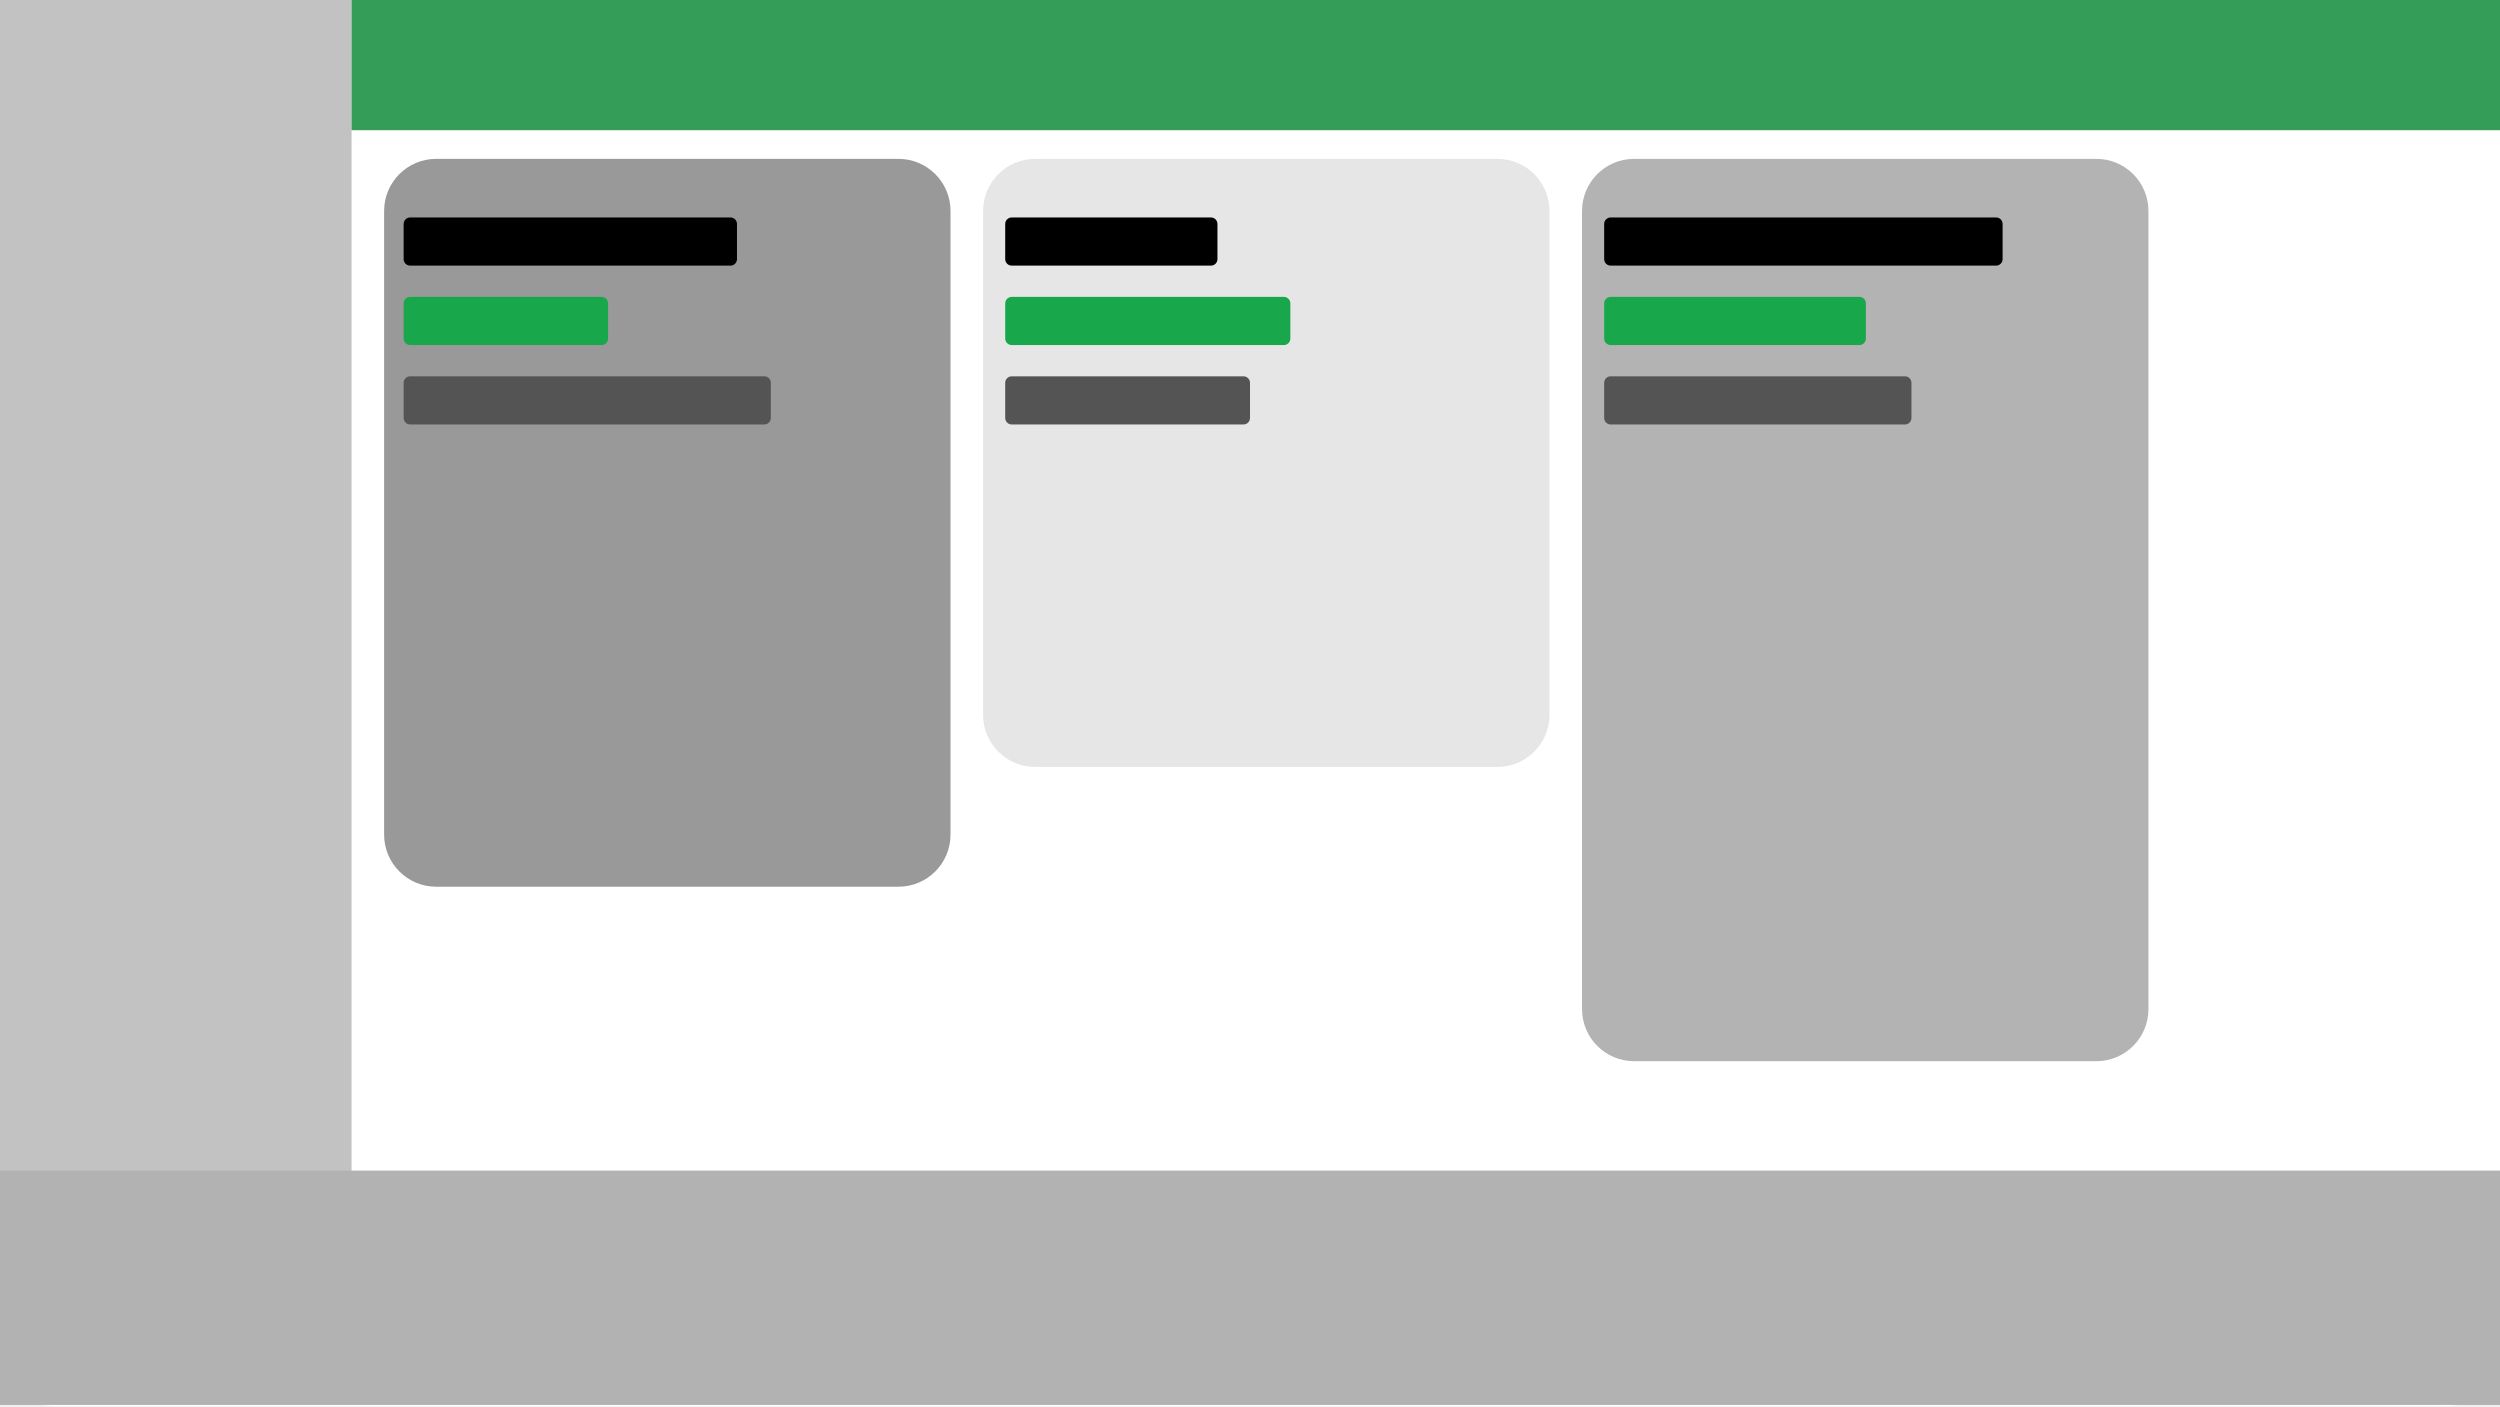
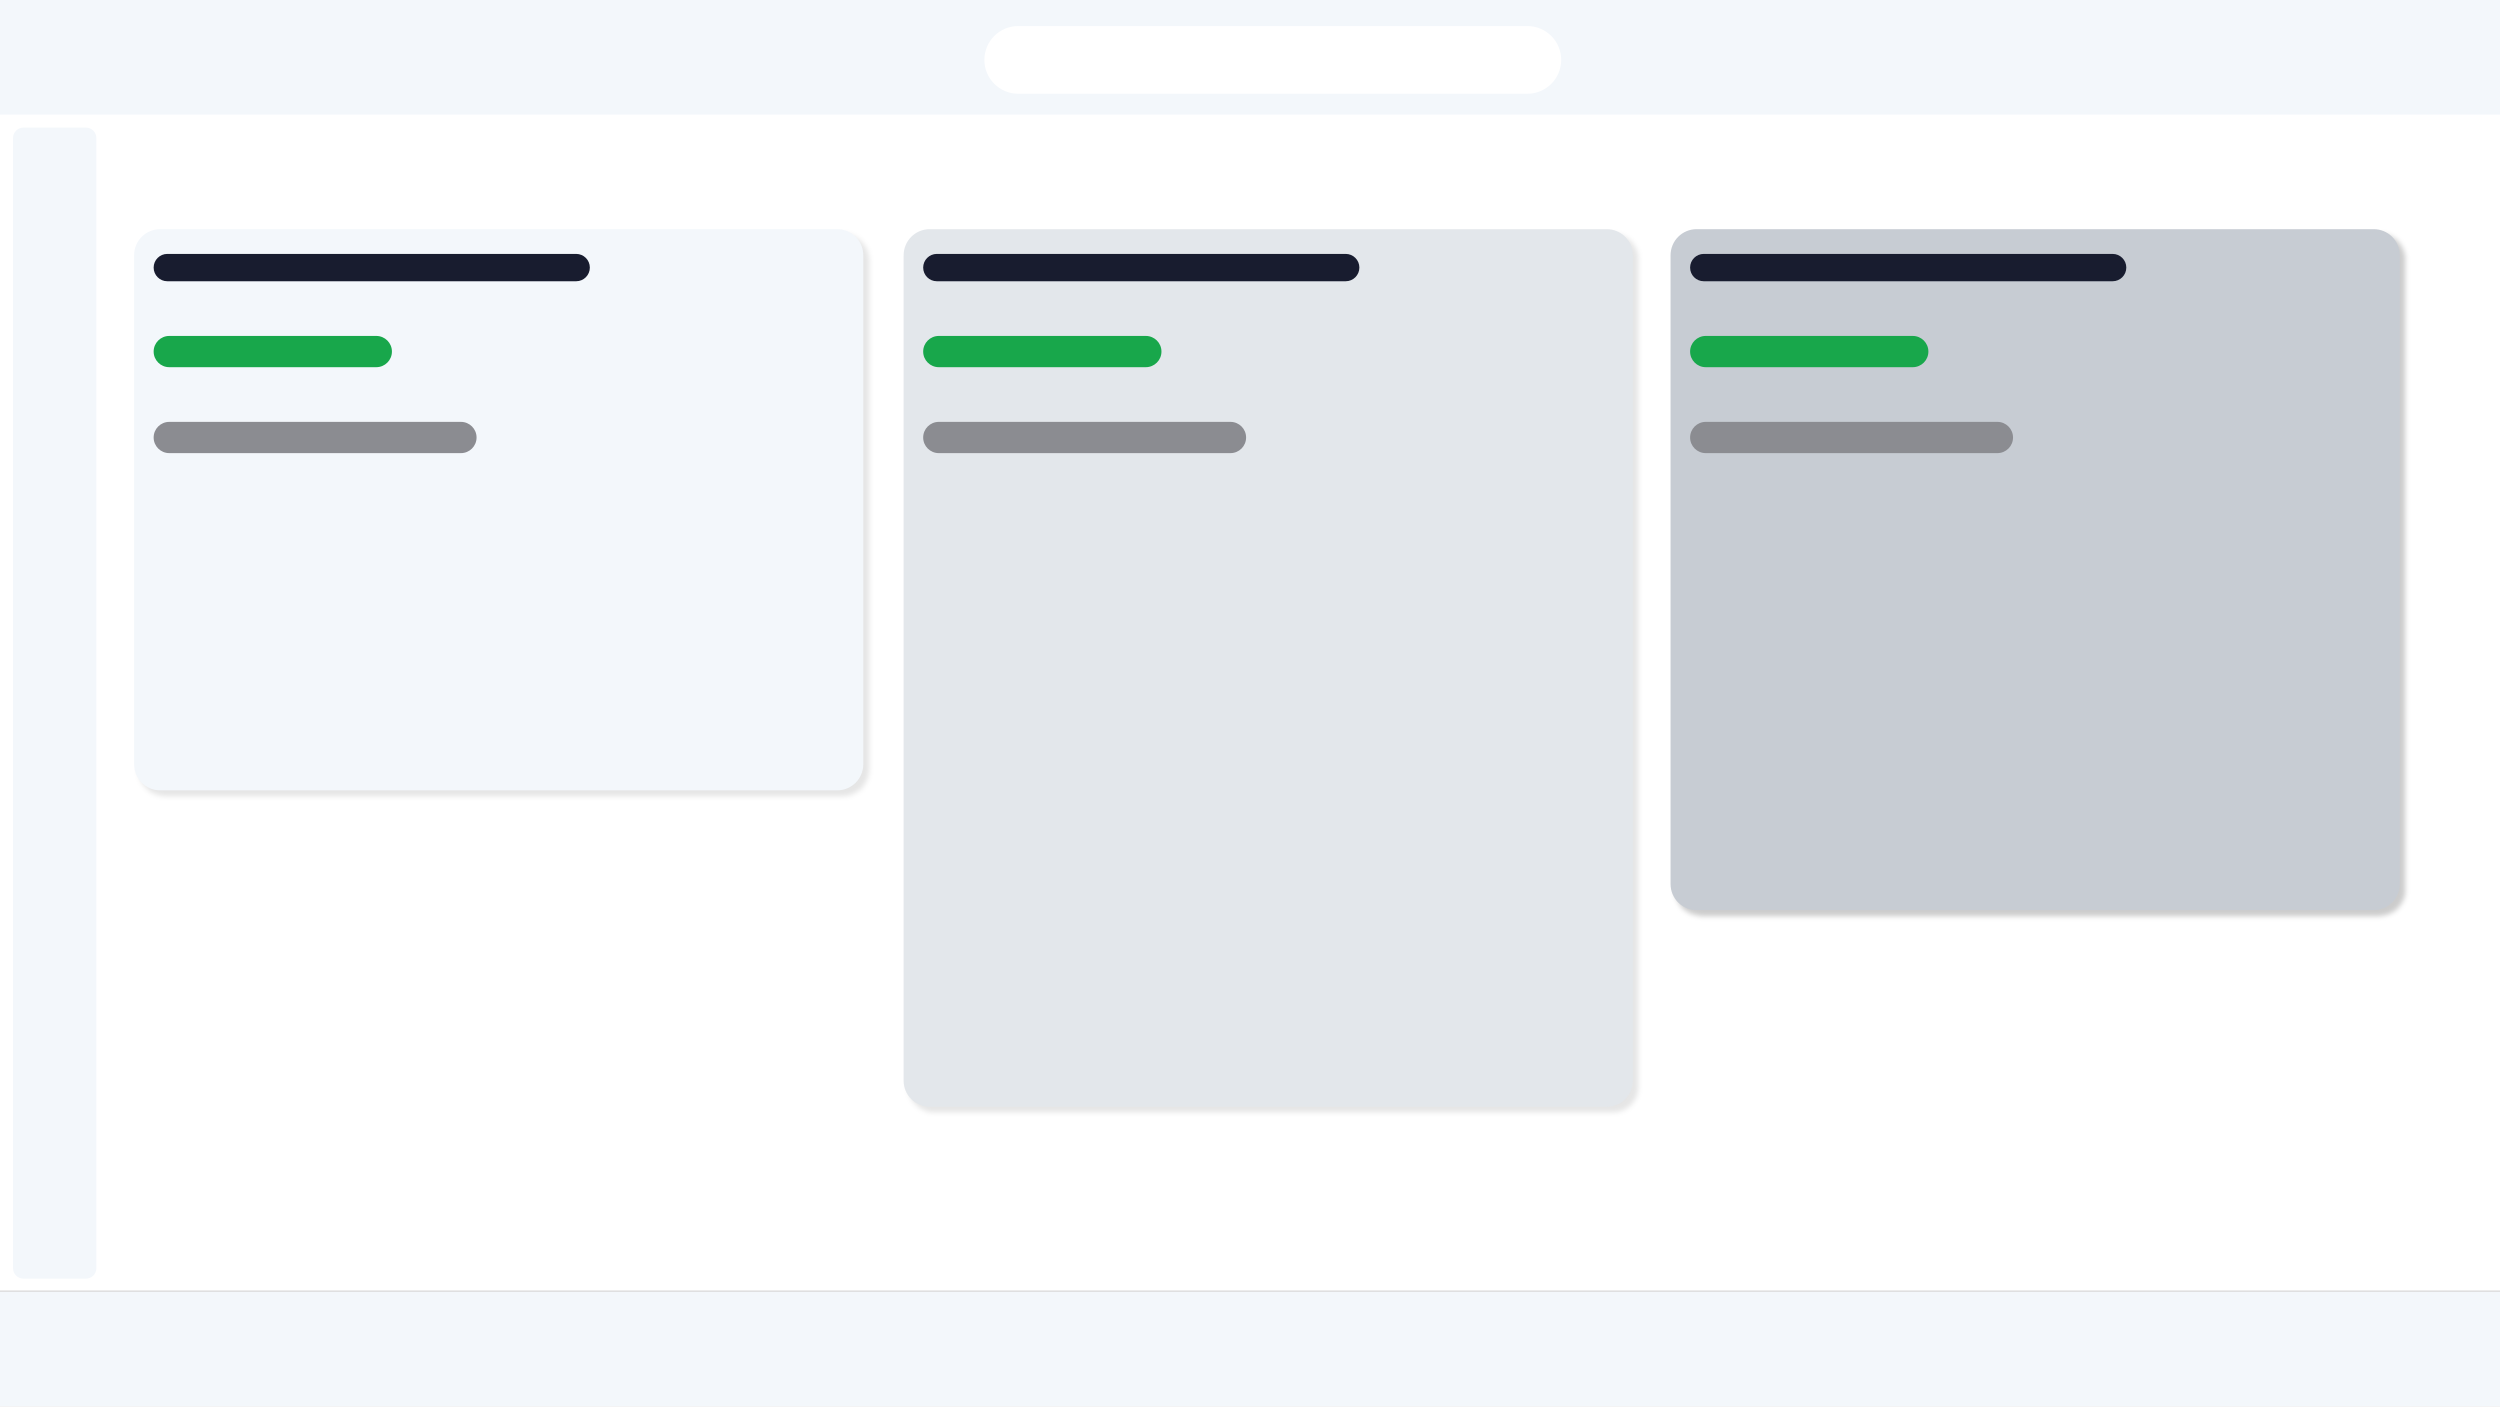
- <svg xmlns="http://www.w3.org/2000/svg" width="1920" height="1080" viewBox="0 0 1920 1080">
-   <defs>
-     <clipPath id="b">
-       <rect width="1920" height="1080" />
-     </clipPath>
-   </defs>
-   <g id="a" clip-path="url(#b)">
-     <rect width="1920" height="1080" rx="42" fill="#fff" />
-     <rect width="270" height="900" fill="#c2c2c2" />
-     <rect width="1920" height="180" transform="translate(0 899)" fill="#b2b2b2" />
-     <rect width="1650" height="100" transform="translate(270)" fill="#349d58" />
-     <rect width="435" height="559" rx="40" transform="translate(295 122)" fill="rgba(0,0,0,0.4)" />
-     <rect width="435" height="467" rx="40" transform="translate(755 122)" fill="rgba(0,0,0,0.1)" />
-     <rect width="435" height="693" rx="40" transform="translate(1215 122)" fill="rgba(0,0,0,0.3)" />
-     <rect width="256" height="37" rx="5" transform="translate(310 167)" />
-     <rect width="157" height="37" rx="5" transform="translate(310 228)" fill="#18a74b" />
-     <rect width="282" height="37" rx="5" transform="translate(310 289)" fill="#545454" />
-     <rect width="306" height="37" rx="5" transform="translate(1232 167)" />
-     <rect width="201" height="37" rx="5" transform="translate(1232 228)" fill="#18a74b" />
-     <rect width="236" height="37" rx="5" transform="translate(1232 289)" fill="#545454" />
-     <rect width="163" height="37" rx="5" transform="translate(772 167)" />
-     <rect width="219" height="37" rx="5" transform="translate(772 228)" fill="#18a74b" />
-     <rect width="188" height="37" rx="5" transform="translate(772 289)" fill="#545454" />
+ <svg xmlns="http://www.w3.org/2000/svg" width="1920" height="1080" id="screenshot-c261765f-ee03-80f8-8001-e60d4620c129" viewBox="-0 -0 1920 1080" style="-webkit-print-color-adjust: exact;" fill="none" version="1.1">
+   <g id="shape-c261765f-ee03-80f8-8001-e60d4620c129">
+     <defs>
+       <clipPath id="frame-clip-c261765f-ee03-80f8-8001-e60d4620c129-31b273f3-9b52-8056-8001-e611d5579666" class="frame-clip">
+         <rect rx="0" ry="0" x="0" y="0" width="1920" height="1080" transform="matrix(1,0,0,1,-0.000015,-0.00002)" style="fill: rgb(255, 255, 255); fill-opacity: 1;" />
+       </clipPath>
+     </defs>
+     <g clip-path="url(#frame-clip-c261765f-ee03-80f8-8001-e60d4620c129-31b273f3-9b52-8056-8001-e611d5579666)">
+       <clipPath id="frame-clip-c261765f-ee03-80f8-8001-e60d4620c129-31b273f3-9b52-8056-8001-e611d5579666" class="frame-clip">
+         <rect rx="0" ry="0" x="0" y="0" width="1920" height="1080" transform="matrix(1,0,0,1,-0.000015,-0.00002)" style="fill: rgb(255, 255, 255); fill-opacity: 1;" />
+       </clipPath>
+       <g id="fills-c261765f-ee03-80f8-8001-e60d4620c129">
+         <rect width="1920" height="1080" class="frame-background" x="0" transform="matrix(1,0,0,1,-0.000015,-0.00002)" style="fill: rgb(255, 255, 255); fill-opacity: 1;" ry="0" rx="0" y="0" />
+       </g>
+       <g class="frame-children">
+         <g id="shape-c261765f-ee03-80f8-8001-e60d4620c12a">
+           <g id="fills-c261765f-ee03-80f8-8001-e60d4620c12a">
+             <path rx="0" ry="0" d="M0,88L1920,88L1920,0L0,0L0,88Z" style="fill: rgb(243, 247, 251); fill-opacity: 1;" />
+           </g>
+         </g>
+         <g id="shape-c261765f-ee03-80f8-8001-e60d4620c12b">
+           <g id="fills-c261765f-ee03-80f8-8001-e60d4620c12b">
+             <rect rx="8" ry="8" x="10" y="98" transform="matrix(1,0,0,1,0.000002,-0.000001)" width="64" height="884" style="fill: rgb(243, 247, 251); fill-opacity: 1;" />
+           </g>
+         </g>
+         <g id="shape-c261765f-ee03-80f8-8001-e60d4620c12c">
+           <g id="fills-c261765f-ee03-80f8-8001-e60d4620c12c">
+             <rect rx="0" ry="0" x="-0" y="992" transform="matrix(1,0,0,-1,-0.000015,2072)" width="1920" height="88" style="fill: rgb(243, 247, 251); fill-opacity: 1;" />
+           </g>
+           <g id="strokes-c261765f-ee03-80f8-8001-e60d4620c12c">
+             <g class="outer-stroke-shape">
+               <defs>
+                 <mask id="outer-stroke-31b273f3-9b52-8056-8001-e611d55bc239--0" x="-1.414" y="990.586" width="1922.828" height="90.828" maskUnits="userSpaceOnUse">
+                   <use href="#stroke-shape-31b273f3-9b52-8056-8001-e611d55bc239--0" style="fill: none; stroke: white; stroke-width: 2;" />
+                   <use href="#stroke-shape-31b273f3-9b52-8056-8001-e611d55bc239--0" style="fill: black; stroke: none;" />
+                 </mask>
+                 <rect rx="0" ry="0" x="-0" y="992" transform="matrix(1,0,0,-1,-0.000015,2072)" width="1920" height="88" id="stroke-shape-31b273f3-9b52-8056-8001-e611d55bc239--0" />
+               </defs>
+               <use href="#stroke-shape-31b273f3-9b52-8056-8001-e611d55bc239--0" mask="url(#outer-stroke-31b273f3-9b52-8056-8001-e611d55bc239--0)" style="stroke-width: 2; stroke: rgb(208, 208, 208); stroke-opacity: 1; fill: none;" />
+               <use href="#stroke-shape-31b273f3-9b52-8056-8001-e611d55bc239--0" style="fill: none; stroke-width: 1; stroke: none; stroke-opacity: 1;" />
+             </g>
+           </g>
+         </g>
+         <g id="shape-c261765f-ee03-80f8-8001-e60d4620c12d" height="48" width="48" rx="0" ry="0" style="fill: rgb(0, 0, 0);" />
+         <g id="shape-c261765f-ee03-80f8-8001-e60d4620c12e" height="48" width="48" rx="0" ry="0" style="fill: rgb(0, 0, 0);" />
+         <g id="shape-c261765f-ee03-80f8-8001-e60d4620c12f" rx="0" ry="0">
+           <g id="shape-c261765f-ee03-80f8-8001-e60d4620c135">
+             <g id="fills-c261765f-ee03-80f8-8001-e60d4620c135">
+               <rect rx="26" ry="26" x="756" y="20" transform="matrix(1,0,0,1,0,0)" width="443" height="52" style="fill: rgb(255, 255, 255); fill-opacity: 1;" />
+             </g>
+           </g>
+         </g>
+         <g id="shape-c261765f-ee03-80f8-8001-e60d4620c130" rx="0" ry="0">
+           <g id="shape-c261765f-ee03-80f8-8001-e60d4620c136">
+             <defs>
+               <filter id="filter_31b273f3-9b52-8056-8001-e611d5607ce8" x="-0.048" y="-0.063" width="1.118" height="1.153" filterUnits="objectBoundingBox" color-interpolation-filters="sRGB">
+                 <feFlood flood-opacity="0" result="BackgroundImageFix" />
+                 <feColorMatrix in="SourceAlpha" type="matrix" values="0 0 0 0 0 0 0 0 0 0 0 0 0 0 0 0 0 0 127 0" />
+                 <feOffset dx="4" dy="4" />
+                 <feGaussianBlur stdDeviation="2" />
+                 <feColorMatrix type="matrix" values="0 0 0 0 0 0 0 0 0 0 0 0 0 0 0 0 0 0 0.1 0" />
+                 <feBlend mode="normal" in2="BackgroundImageFix" result="filter_adc9108f-76ca-80de-8001-86c1d14bfdc5" />
+                 <feBlend mode="normal" in="SourceGraphic" in2="filter_adc9108f-76ca-80de-8001-86c1d14bfdc5" result="shape" />
+               </filter>
+               <filter id="filter_shadow_31b273f3-9b52-8056-8001-e611d5607ce8" x="-0.048" y="-0.063" width="1.118" height="1.153" filterUnits="objectBoundingBox" color-interpolation-filters="sRGB">
+                 <feFlood flood-opacity="0" result="BackgroundImageFix" />
+                 <feColorMatrix in="SourceAlpha" type="matrix" values="0 0 0 0 0 0 0 0 0 0 0 0 0 0 0 0 0 0 127 0" />
+                 <feOffset dx="4" dy="4" />
+                 <feGaussianBlur stdDeviation="2" />
+                 <feColorMatrix type="matrix" values="0 0 0 0 0 0 0 0 0 0 0 0 0 0 0 0 0 0 0.1 0" />
+                 <feBlend mode="normal" in2="BackgroundImageFix" result="filter_adc9108f-76ca-80de-8001-86c1d14bfdc5" />
+                 <feBlend mode="normal" in="SourceGraphic" in2="filter_adc9108f-76ca-80de-8001-86c1d14bfdc5" result="shape" />
+               </filter>
+             </defs>
+             <g id="fills-c261765f-ee03-80f8-8001-e60d4620c136">
+               <rect width="560" height="431" x="103" transform="matrix(1,0,0,1,0.000002,0.000006)" style="fill: rgb(243, 247, 251); fill-opacity: 1;" ry="20" rx="20" filter="url(#filter_31b273f3-9b52-8056-8001-e611d5607ce8)" y="176" />
+             </g>
+           </g>
+           <g id="shape-c261765f-ee03-80f8-8001-e60d4620c137">
+             <g id="fills-c261765f-ee03-80f8-8001-e60d4620c137">
+               <rect rx="10.5" ry="10.5" x="118" y="195" transform="matrix(1,0,0,1,0.000003,-0.000004)" width="335" height="21" style="fill: rgb(24, 28, 47); fill-opacity: 1;" />
+             </g>
+           </g>
+           <g id="shape-c261765f-ee03-80f8-8001-e60d4620c138">
+             <g id="fills-c261765f-ee03-80f8-8001-e60d4620c138">
+               <rect rx="12" ry="12" x="118" y="258" transform="matrix(1,0,0,1,-0.000011,-0.000004)" width="183" height="24" style="fill: rgb(24, 167, 75); fill-opacity: 1;" />
+             </g>
+           </g>
+           <g id="shape-c261765f-ee03-80f8-8001-e60d4620c139">
+             <g id="fills-c261765f-ee03-80f8-8001-e60d4620c139">
+               <rect rx="12" ry="12" x="118" y="324" transform="matrix(1,0,0,1,0.000005,-0.000004)" width="248" height="24" style="fill: rgb(139, 140, 145); fill-opacity: 1;" />
+             </g>
+           </g>
+         </g>
+         <g id="shape-c261765f-ee03-80f8-8001-e60d4620c131" rx="0" ry="0">
+           <g id="shape-c261765f-ee03-80f8-8001-e60d4620c13a">
+             <defs>
+               <filter id="filter_31b273f3-9b52-8056-8001-e611d5638696" x="-0.048" y="-0.04" width="1.118" height="1.098" filterUnits="objectBoundingBox" color-interpolation-filters="sRGB">
+                 <feFlood flood-opacity="0" result="BackgroundImageFix" />
+                 <feColorMatrix in="SourceAlpha" type="matrix" values="0 0 0 0 0 0 0 0 0 0 0 0 0 0 0 0 0 0 127 0" />
+                 <feOffset dx="4" dy="4" />
+                 <feGaussianBlur stdDeviation="2" />
+                 <feColorMatrix type="matrix" values="0 0 0 0 0 0 0 0 0 0 0 0 0 0 0 0 0 0 0.1 0" />
+                 <feBlend mode="normal" in2="BackgroundImageFix" result="filter_adc9108f-76ca-80de-8001-86c1d14bfdc5" />
+                 <feBlend mode="normal" in="SourceGraphic" in2="filter_adc9108f-76ca-80de-8001-86c1d14bfdc5" result="shape" />
+               </filter>
+               <filter id="filter_shadow_31b273f3-9b52-8056-8001-e611d5638696" x="-0.048" y="-0.04" width="1.118" height="1.098" filterUnits="objectBoundingBox" color-interpolation-filters="sRGB">
+                 <feFlood flood-opacity="0" result="BackgroundImageFix" />
+                 <feColorMatrix in="SourceAlpha" type="matrix" values="0 0 0 0 0 0 0 0 0 0 0 0 0 0 0 0 0 0 127 0" />
+                 <feOffset dx="4" dy="4" />
+                 <feGaussianBlur stdDeviation="2" />
+                 <feColorMatrix type="matrix" values="0 0 0 0 0 0 0 0 0 0 0 0 0 0 0 0 0 0 0.1 0" />
+                 <feBlend mode="normal" in2="BackgroundImageFix" result="filter_adc9108f-76ca-80de-8001-86c1d14bfdc5" />
+                 <feBlend mode="normal" in="SourceGraphic" in2="filter_adc9108f-76ca-80de-8001-86c1d14bfdc5" result="shape" />
+               </filter>
+             </defs>
+             <g id="fills-c261765f-ee03-80f8-8001-e60d4620c13a">
+               <rect width="560" height="674" x="694" transform="matrix(1,0,0,1,0.000005,0.000021)" style="fill: rgb(227, 231, 235); fill-opacity: 1;" ry="20" rx="20" filter="url(#filter_31b273f3-9b52-8056-8001-e611d5638696)" y="176" />
+             </g>
+           </g>
+           <g id="shape-c261765f-ee03-80f8-8001-e60d4620c13b">
+             <g id="fills-c261765f-ee03-80f8-8001-e60d4620c13b">
+               <rect rx="10.5" ry="10.5" x="709" y="195" transform="matrix(1,0,0,1,0.000003,-0.000013)" width="335" height="21" style="fill: rgb(24, 28, 47); fill-opacity: 1;" />
+             </g>
+           </g>
+           <g id="shape-c261765f-ee03-80f8-8001-e60d4620c13c">
+             <g id="fills-c261765f-ee03-80f8-8001-e60d4620c13c">
+               <rect rx="12" ry="12" x="709" y="258" transform="matrix(1,0,0,1,-0.000003,-0.000041)" width="183" height="24" style="fill: rgb(24, 167, 75); fill-opacity: 1;" />
+             </g>
+           </g>
+           <g id="shape-c261765f-ee03-80f8-8001-e60d4620c13d">
+             <g id="fills-c261765f-ee03-80f8-8001-e60d4620c13d">
+               <rect rx="12" ry="12" x="709" y="324" transform="matrix(1,0,0,1,0.000005,-0.000012)" width="248" height="24" style="fill: rgb(139, 140, 145); fill-opacity: 1;" />
+             </g>
+           </g>
+         </g>
+         <g id="shape-c261765f-ee03-80f8-8001-e60d4620c132" rx="0" ry="0">
+           <g id="shape-c261765f-ee03-80f8-8001-e60d4620c13e">
+             <defs>
+               <filter id="filter_31b273f3-9b52-8056-8001-e611d56578ee" x="-0.048" y="-0.052" width="1.118" height="1.126" filterUnits="objectBoundingBox" color-interpolation-filters="sRGB">
+                 <feFlood flood-opacity="0" result="BackgroundImageFix" />
+                 <feColorMatrix in="SourceAlpha" type="matrix" values="0 0 0 0 0 0 0 0 0 0 0 0 0 0 0 0 0 0 127 0" />
+                 <feOffset dx="4" dy="4" />
+                 <feGaussianBlur stdDeviation="2" />
+                 <feColorMatrix type="matrix" values="0 0 0 0 0 0 0 0 0 0 0 0 0 0 0 0 0 0 0.2 0" />
+                 <feBlend mode="normal" in2="BackgroundImageFix" result="filter_adc9108f-76ca-80de-8001-86c1d14bfdc5" />
+                 <feBlend mode="normal" in="SourceGraphic" in2="filter_adc9108f-76ca-80de-8001-86c1d14bfdc5" result="shape" />
+               </filter>
+               <filter id="filter_shadow_31b273f3-9b52-8056-8001-e611d56578ee" x="-0.048" y="-0.052" width="1.118" height="1.126" filterUnits="objectBoundingBox" color-interpolation-filters="sRGB">
+                 <feFlood flood-opacity="0" result="BackgroundImageFix" />
+                 <feColorMatrix in="SourceAlpha" type="matrix" values="0 0 0 0 0 0 0 0 0 0 0 0 0 0 0 0 0 0 127 0" />
+                 <feOffset dx="4" dy="4" />
+                 <feGaussianBlur stdDeviation="2" />
+                 <feColorMatrix type="matrix" values="0 0 0 0 0 0 0 0 0 0 0 0 0 0 0 0 0 0 0.2 0" />
+                 <feBlend mode="normal" in2="BackgroundImageFix" result="filter_adc9108f-76ca-80de-8001-86c1d14bfdc5" />
+                 <feBlend mode="normal" in="SourceGraphic" in2="filter_adc9108f-76ca-80de-8001-86c1d14bfdc5" result="shape" />
+               </filter>
+             </defs>
+             <g id="fills-c261765f-ee03-80f8-8001-e60d4620c13e">
+               <rect width="560" height="523" x="1283" transform="matrix(1,0,0,1,0.000005,0.000023)" style="fill: rgb(199, 204, 211); fill-opacity: 1;" ry="20" rx="20" filter="url(#filter_31b273f3-9b52-8056-8001-e611d56578ee)" y="176" />
+             </g>
+           </g>
+           <g id="shape-c261765f-ee03-80f8-8001-e60d4620c13f">
+             <g id="fills-c261765f-ee03-80f8-8001-e60d4620c13f">
+               <rect rx="10.5" ry="10.5" x="1298" y="195" transform="matrix(1,0,0,1,0.000003,-0.000022)" width="335" height="21" style="fill: rgb(24, 28, 47); fill-opacity: 1;" />
+             </g>
+           </g>
+           <g id="shape-c261765f-ee03-80f8-8001-e60d4620c140">
+             <g id="fills-c261765f-ee03-80f8-8001-e60d4620c140">
+               <rect rx="12" ry="12" x="1298" y="258" transform="matrix(1,0,0,1,-0.000009,-0.000041)" width="183" height="24" style="fill: rgb(24, 167, 75); fill-opacity: 1;" />
+             </g>
+           </g>
+           <g id="shape-c261765f-ee03-80f8-8001-e60d4620c141">
+             <g id="fills-c261765f-ee03-80f8-8001-e60d4620c141">
+               <rect rx="12" ry="12" x="1298" y="324" transform="matrix(1,0,0,1,0.000005,-0.000021)" width="248" height="24" style="fill: rgb(139, 140, 145); fill-opacity: 1;" />
+             </g>
+           </g>
+         </g>
+       </g>
+     </g>
  </g>
</svg>
